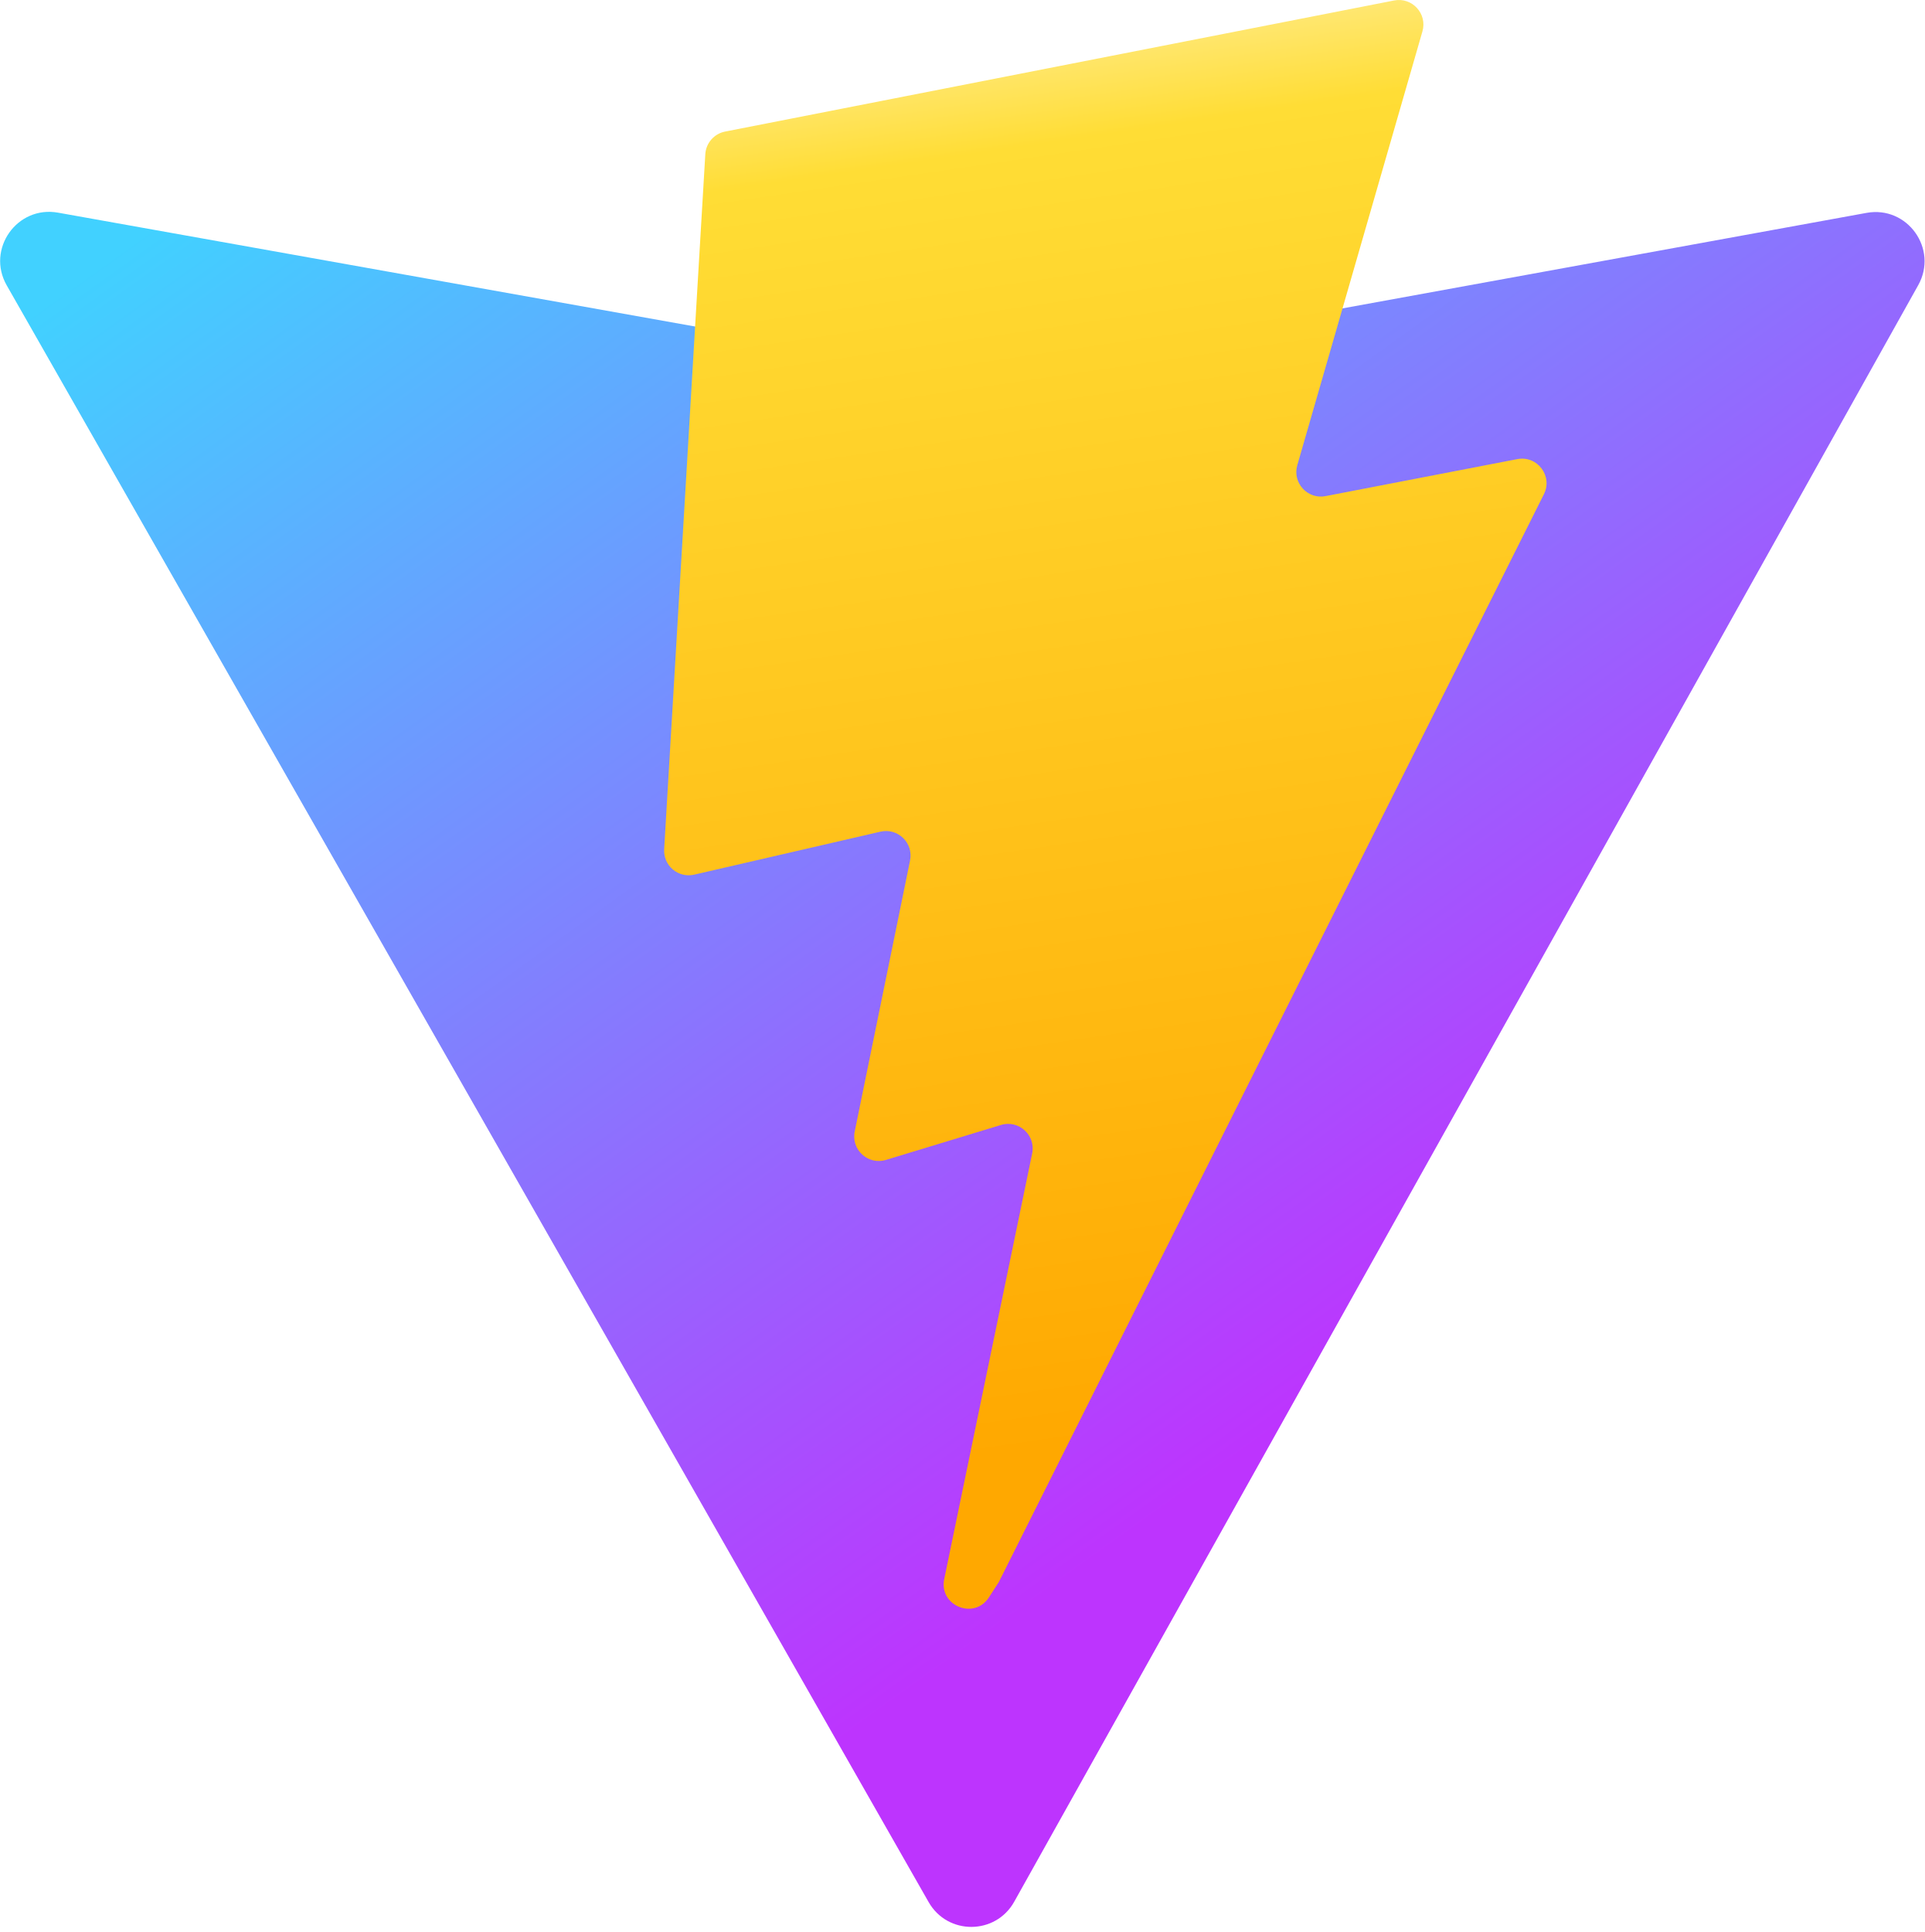
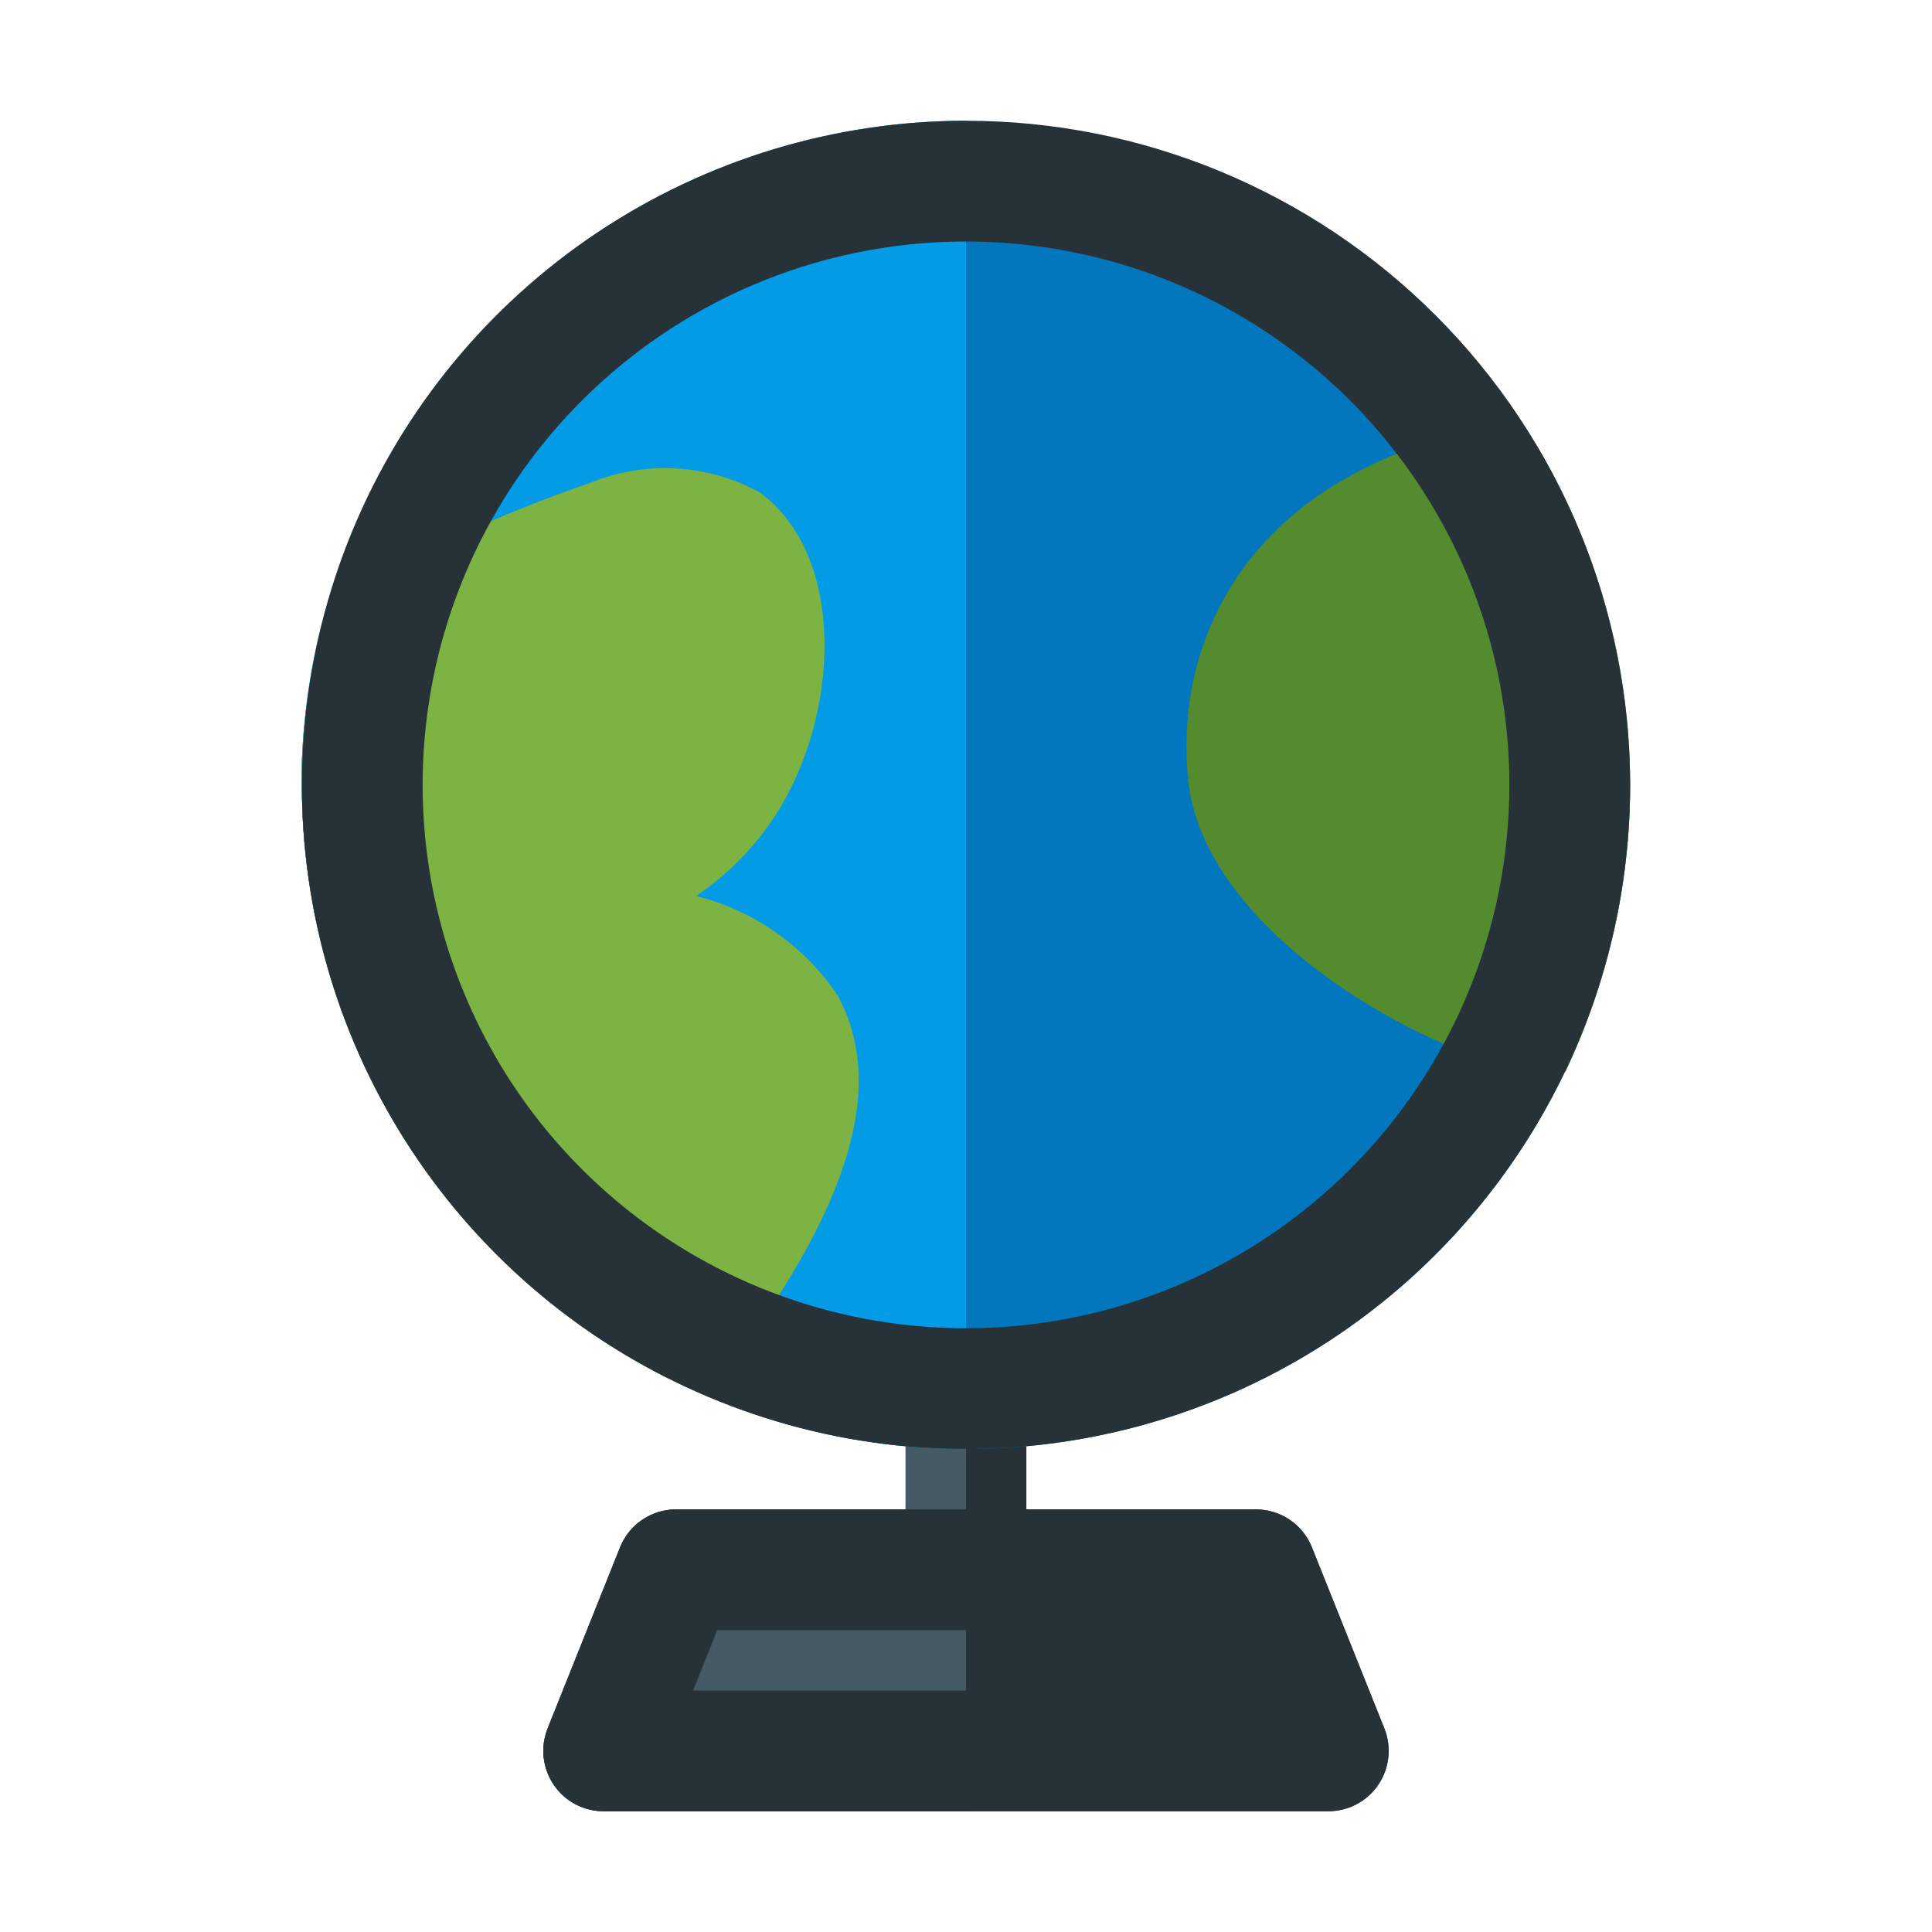
- <svg xmlns="http://www.w3.org/2000/svg" aria-hidden="true" role="img" class="iconify iconify--logos" width="31.88" height="32" preserveAspectRatio="xMidYMid meet" viewBox="0 0 256 257">
-   <defs>
-     <linearGradient id="IconifyId1813088fe1fbc01fb466" x1="-.828%" x2="57.636%" y1="7.652%" y2="78.411%">
-       <stop offset="0%" stop-color="#41D1FF" />
-       <stop offset="100%" stop-color="#BD34FE" />
-     </linearGradient>
-     <linearGradient id="IconifyId1813088fe1fbc01fb467" x1="43.376%" x2="50.316%" y1="2.242%" y2="89.03%">
-       <stop offset="0%" stop-color="#FFEA83" />
-       <stop offset="8.333%" stop-color="#FFDD35" />
-       <stop offset="100%" stop-color="#FFA800" />
-     </linearGradient>
-   </defs>
-   <path fill="url(#IconifyId1813088fe1fbc01fb466)" d="M255.153 37.938L134.897 252.976c-2.483 4.44-8.862 4.466-11.382.048L.875 37.958c-2.746-4.814 1.371-10.646 6.827-9.67l120.385 21.517a6.537 6.537 0 0 0 2.322-.004l117.867-21.483c5.438-.991 9.574 4.796 6.877 9.62Z" />
-   <path fill="url(#IconifyId1813088fe1fbc01fb467)" d="M185.432.063L96.44 17.501a3.268 3.268 0 0 0-2.634 3.014l-5.474 92.456a3.268 3.268 0 0 0 3.997 3.378l24.777-5.718c2.318-.535 4.413 1.507 3.936 3.838l-7.361 36.047c-.495 2.426 1.782 4.5 4.151 3.78l15.304-4.649c2.372-.72 4.652 1.36 4.15 3.788l-11.698 56.621c-.732 3.542 3.979 5.473 5.943 2.437l1.313-2.028l72.516-144.72c1.215-2.423-.88-5.186-3.54-4.672l-25.505 4.922c-2.396.462-4.435-1.77-3.759-4.114l16.646-57.705c.677-2.35-1.37-4.583-3.769-4.113Z" />
+ <svg xmlns="http://www.w3.org/2000/svg" width="800px" height="800px" viewBox="0 0 32 32" fill="none">
+   <path d="M16 27C15.735 27 15.48 26.895 15.293 26.707C15.105 26.52 15 26.265 15 26V23C15 22.735 15.105 22.48 15.293 22.293C15.48 22.105 15.735 22 16 22C16.265 22 16.52 22.105 16.707 22.293C16.895 22.48 17 22.735 17 23V26C17 26.265 16.895 26.52 16.707 26.707C16.52 26.895 16.265 27 16 27Z" fill="#263238" />
+   <path d="M27 13C27 15.917 25.841 18.715 23.778 20.778C21.715 22.841 18.917 24 16 24C15.089 24 14.182 23.886 13.3 23.66C12.528 23.464 11.78 23.182 11.07 22.82C9.248 21.906 7.715 20.504 6.643 18.77C5.571 17.036 5.002 15.039 5 13C5 12.87 5 12.73 5 12.6C5.037 11.718 5.185 10.845 5.44 10C6.179 7.464 7.806 5.279 10.024 3.844C12.241 2.409 14.9 1.82 17.516 2.184C20.132 2.548 22.53 3.841 24.271 5.827C26.012 7.813 26.981 10.359 27 13Z" fill="#0277BD" />
+   <path d="M22.93 28.63L21.73 25.63C21.656 25.444 21.528 25.284 21.362 25.172C21.196 25.06 21 25 20.8 25H11.2C11 25 10.804 25.06 10.638 25.172C10.472 25.284 10.344 25.444 10.27 25.63L9.07 28.63C9.01 28.782 8.987 28.946 9.005 29.108C9.023 29.271 9.08 29.427 9.172 29.562C9.263 29.697 9.387 29.808 9.531 29.884C9.676 29.96 9.837 30 10 30H22C22.163 30 22.324 29.96 22.469 29.884C22.613 29.808 22.737 29.697 22.828 29.562C22.92 29.427 22.977 29.271 22.995 29.108C23.013 28.946 22.99 28.782 22.93 28.63Z" fill="#263238" />
+   <path d="M12.84 21.55C12.763 21.662 12.665 21.757 12.55 21.83L11.07 22.83C9.246 21.916 7.713 20.512 6.641 18.776C5.569 17.04 5.001 15.04 5 13C5 12.87 5 12.73 5 12.6C5.037 11.718 5.185 10.845 5.44 10C6.811 9.187 8.262 8.516 9.77 8C10.222 7.814 10.71 7.731 11.198 7.759C11.686 7.786 12.162 7.924 12.59 8.16C14.03 9.22 13.91 11.86 12.84 13.51C12.496 14.036 12.051 14.488 11.53 14.84C12.485 15.08 13.319 15.664 13.87 16.48C14.57 17.76 14.23 19.4 12.84 21.55Z" fill="#7CB342" />
+   <path d="M27 13C26.999 14.643 26.634 16.265 25.93 17.75L25 17.67L24.77 17.62C22.43 16.84 19.94 15 19.69 13C19.43 10.81 20.47 8.14 24.16 7.18C24.334 7.135 24.516 7.135 24.69 7.18L25.47 7.41C26.471 9.103 26.999 11.033 27 13Z" fill="#558B2F" />
+   <path d="M15 23V26C15 26.265 15.105 26.52 15.293 26.707C15.48 26.895 15.735 27 16 27V22C15.735 22 15.48 22.105 15.293 22.293C15.105 22.48 15 22.735 15 23Z" fill="#455A64" />
+   <path d="M5.44 9.94C5.18 10.804 5.032 11.698 5 12.6C5 12.73 5 12.87 5 13C5.002 15.039 5.571 17.036 6.643 18.77C7.715 20.504 9.248 21.906 11.07 22.82C11.78 23.182 12.528 23.464 13.3 23.66C14.182 23.886 15.089 24 16 24V2C13.617 2.001 11.3 2.776 9.395 4.208C7.491 5.64 6.103 7.651 5.44 9.94Z" fill="#039BE5" />
+   <path d="M11.2 25C11 25 10.804 25.06 10.638 25.172C10.472 25.284 10.344 25.444 10.27 25.63L9.07 28.63C9.01 28.782 8.987 28.946 9.005 29.108C9.023 29.271 9.08 29.427 9.172 29.562C9.263 29.697 9.387 29.808 9.531 29.884C9.676 29.96 9.837 30 10 30H16V25H11.2Z" fill="#455A64" />
+   <path d="M12.84 21.55C12.763 21.662 12.665 21.757 12.55 21.83L11.07 22.83C9.246 21.916 7.713 20.512 6.641 18.776C5.569 17.04 5.001 15.04 5 13C5 12.87 5 12.73 5 12.6C5.037 11.718 5.185 10.845 5.44 10C6.811 9.187 8.262 8.516 9.77 8C10.222 7.814 10.71 7.731 11.198 7.759C11.686 7.786 12.162 7.924 12.59 8.16C14.03 9.22 13.91 11.86 12.84 13.51C12.496 14.036 12.051 14.488 11.53 14.84C12.485 15.08 13.319 15.664 13.87 16.48C14.57 17.76 14.23 19.4 12.84 21.55Z" fill="#7CB342" />
+   <path d="M16 2C13.824 2 11.698 2.645 9.889 3.854C8.08 5.063 6.67 6.78 5.837 8.79C5.005 10.8 4.787 13.012 5.211 15.146C5.636 17.28 6.683 19.24 8.222 20.778C9.76 22.317 11.72 23.364 13.854 23.789C15.988 24.213 18.2 23.995 20.209 23.163C22.22 22.33 23.938 20.92 25.146 19.111C26.355 17.302 27 15.176 27 13C27 10.083 25.841 7.285 23.778 5.222C21.715 3.159 18.917 2 16 2ZM16 22C14.22 22 12.48 21.472 11 20.483C9.52 19.494 8.366 18.089 7.685 16.444C7.004 14.8 6.826 12.99 7.173 11.244C7.52 9.498 8.377 7.895 9.636 6.636C10.895 5.377 12.498 4.52 14.244 4.173C15.99 3.826 17.8 4.004 19.444 4.685C21.089 5.366 22.494 6.52 23.483 8C24.472 9.48 25 11.22 25 13C25 15.387 24.052 17.676 22.364 19.364C20.676 21.052 18.387 22 16 22Z" fill="#263238" />
+   <path d="M21.73 25.63C21.656 25.444 21.528 25.284 21.362 25.172C21.196 25.06 21 25 20.8 25H11.2C11 25 10.804 25.06 10.638 25.172C10.472 25.284 10.344 25.444 10.27 25.63L9.07 28.63C9.01 28.782 8.987 28.946 9.005 29.108C9.023 29.271 9.08 29.427 9.172 29.562C9.263 29.697 9.387 29.808 9.531 29.884C9.676 29.96 9.837 30 10 30H22C22.163 30 22.324 29.96 22.469 29.884C22.613 29.808 22.737 29.697 22.828 29.562C22.92 29.427 22.977 29.271 22.995 29.108C23.013 28.946 22.99 28.782 22.93 28.63L21.73 25.63ZM11.48 28L11.88 27H20.12L20.52 28H11.48Z" fill="#263238" />
</svg>
